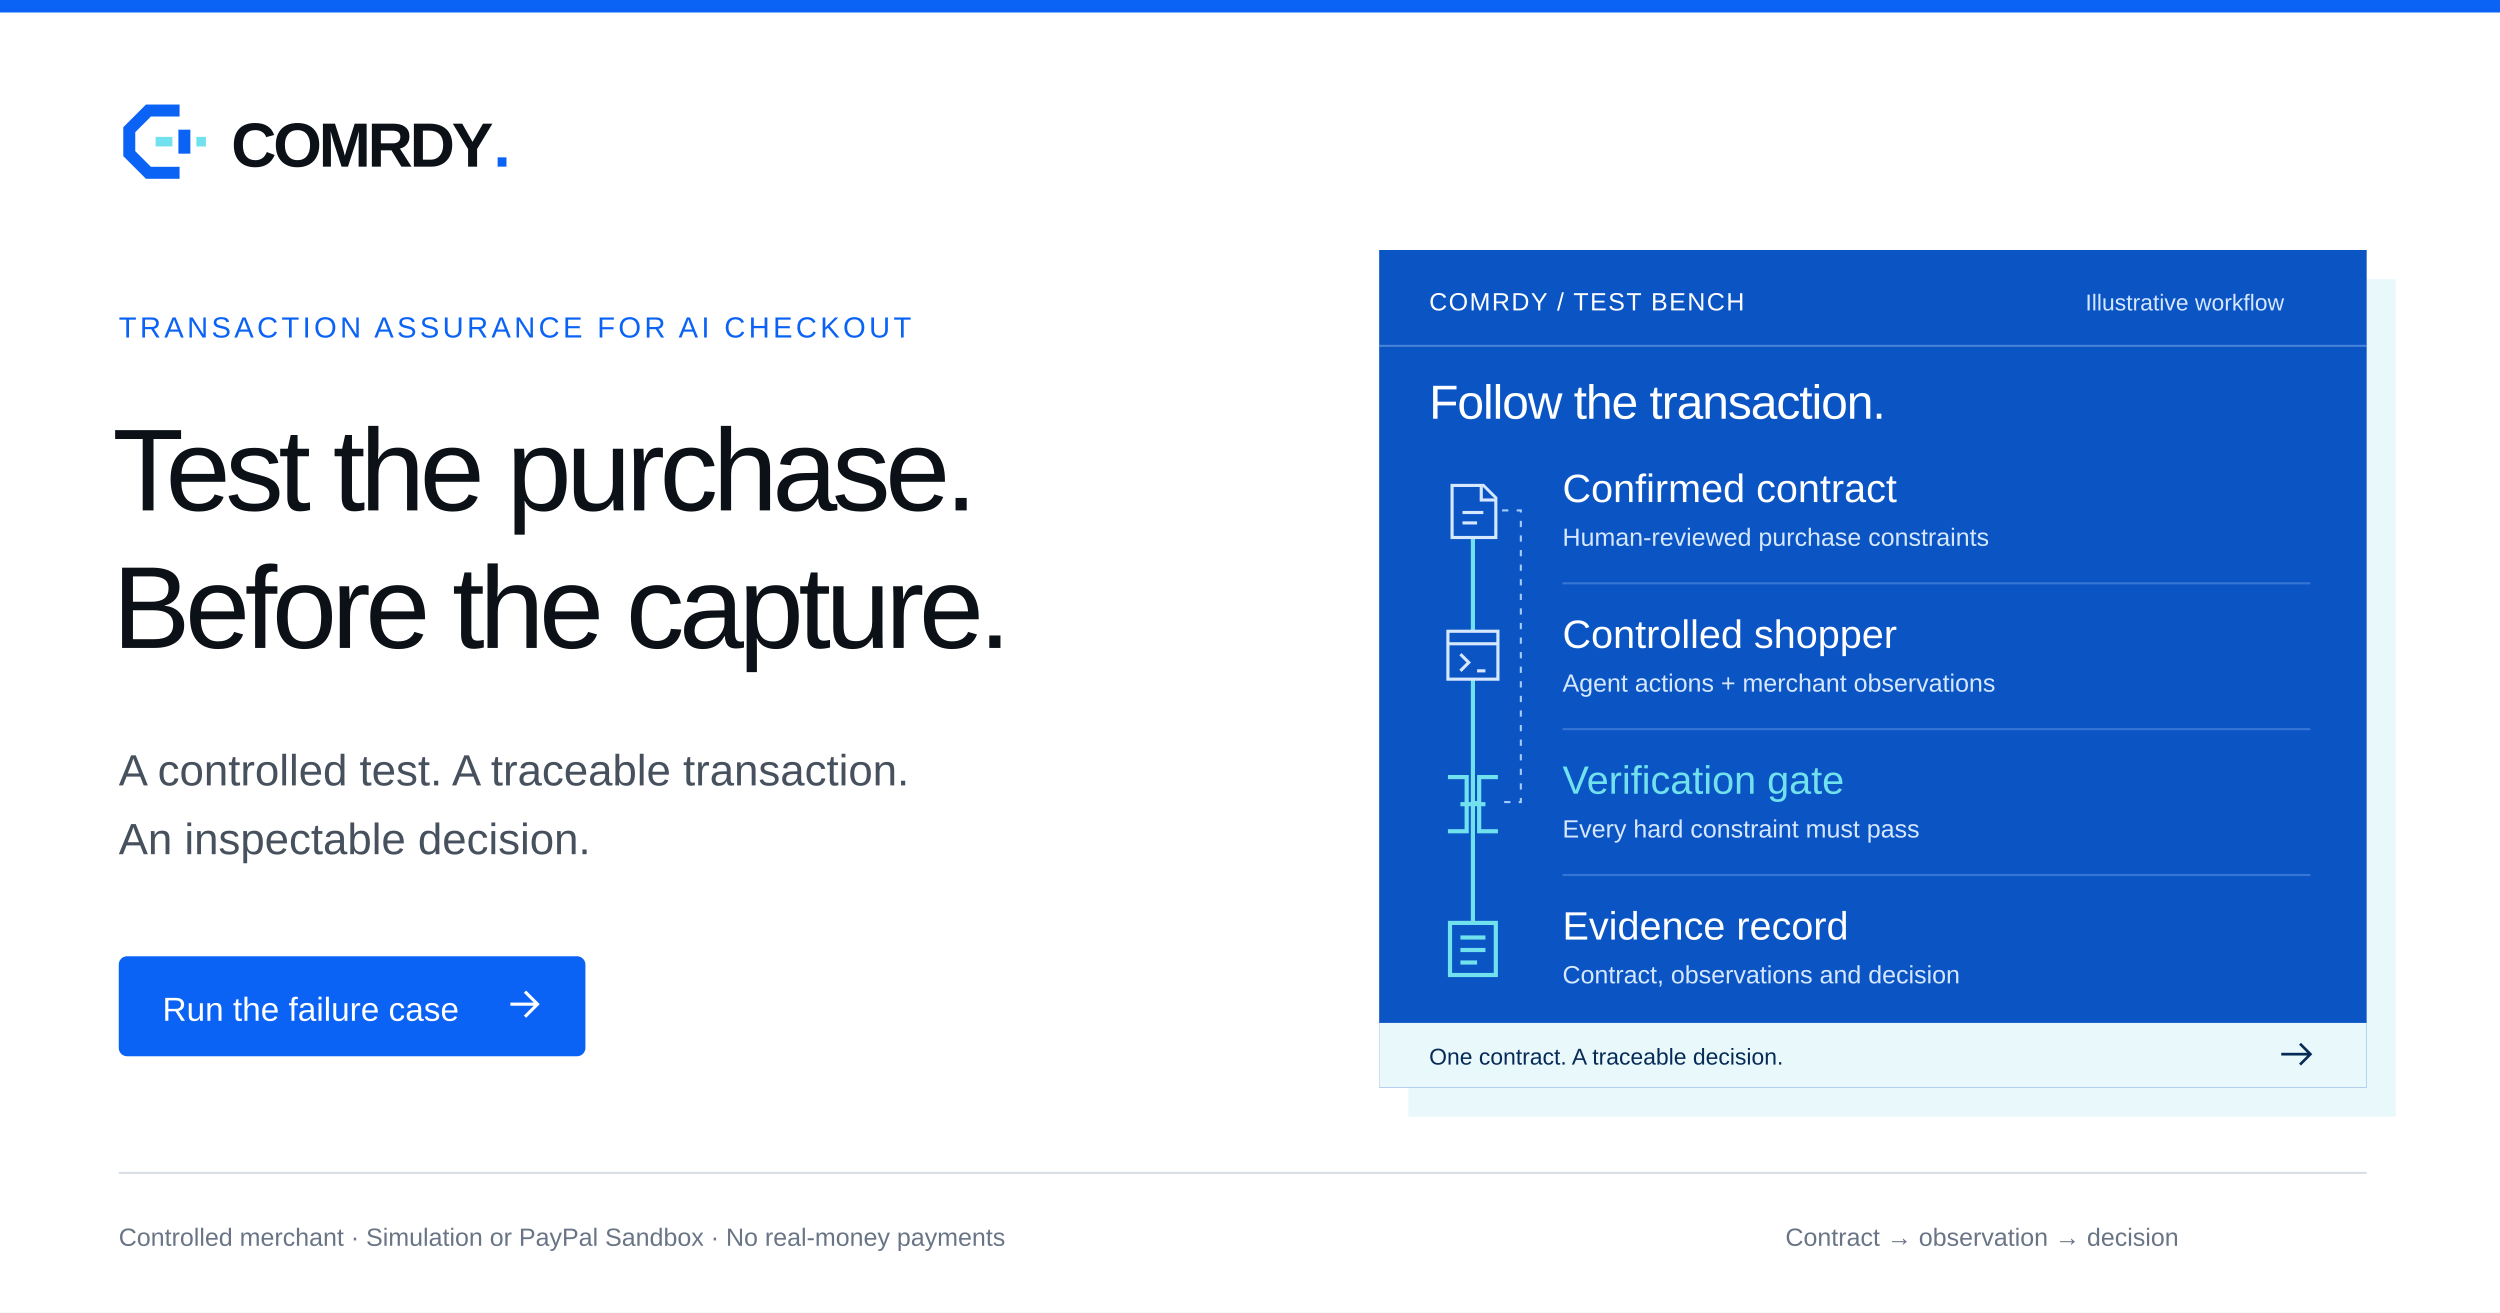
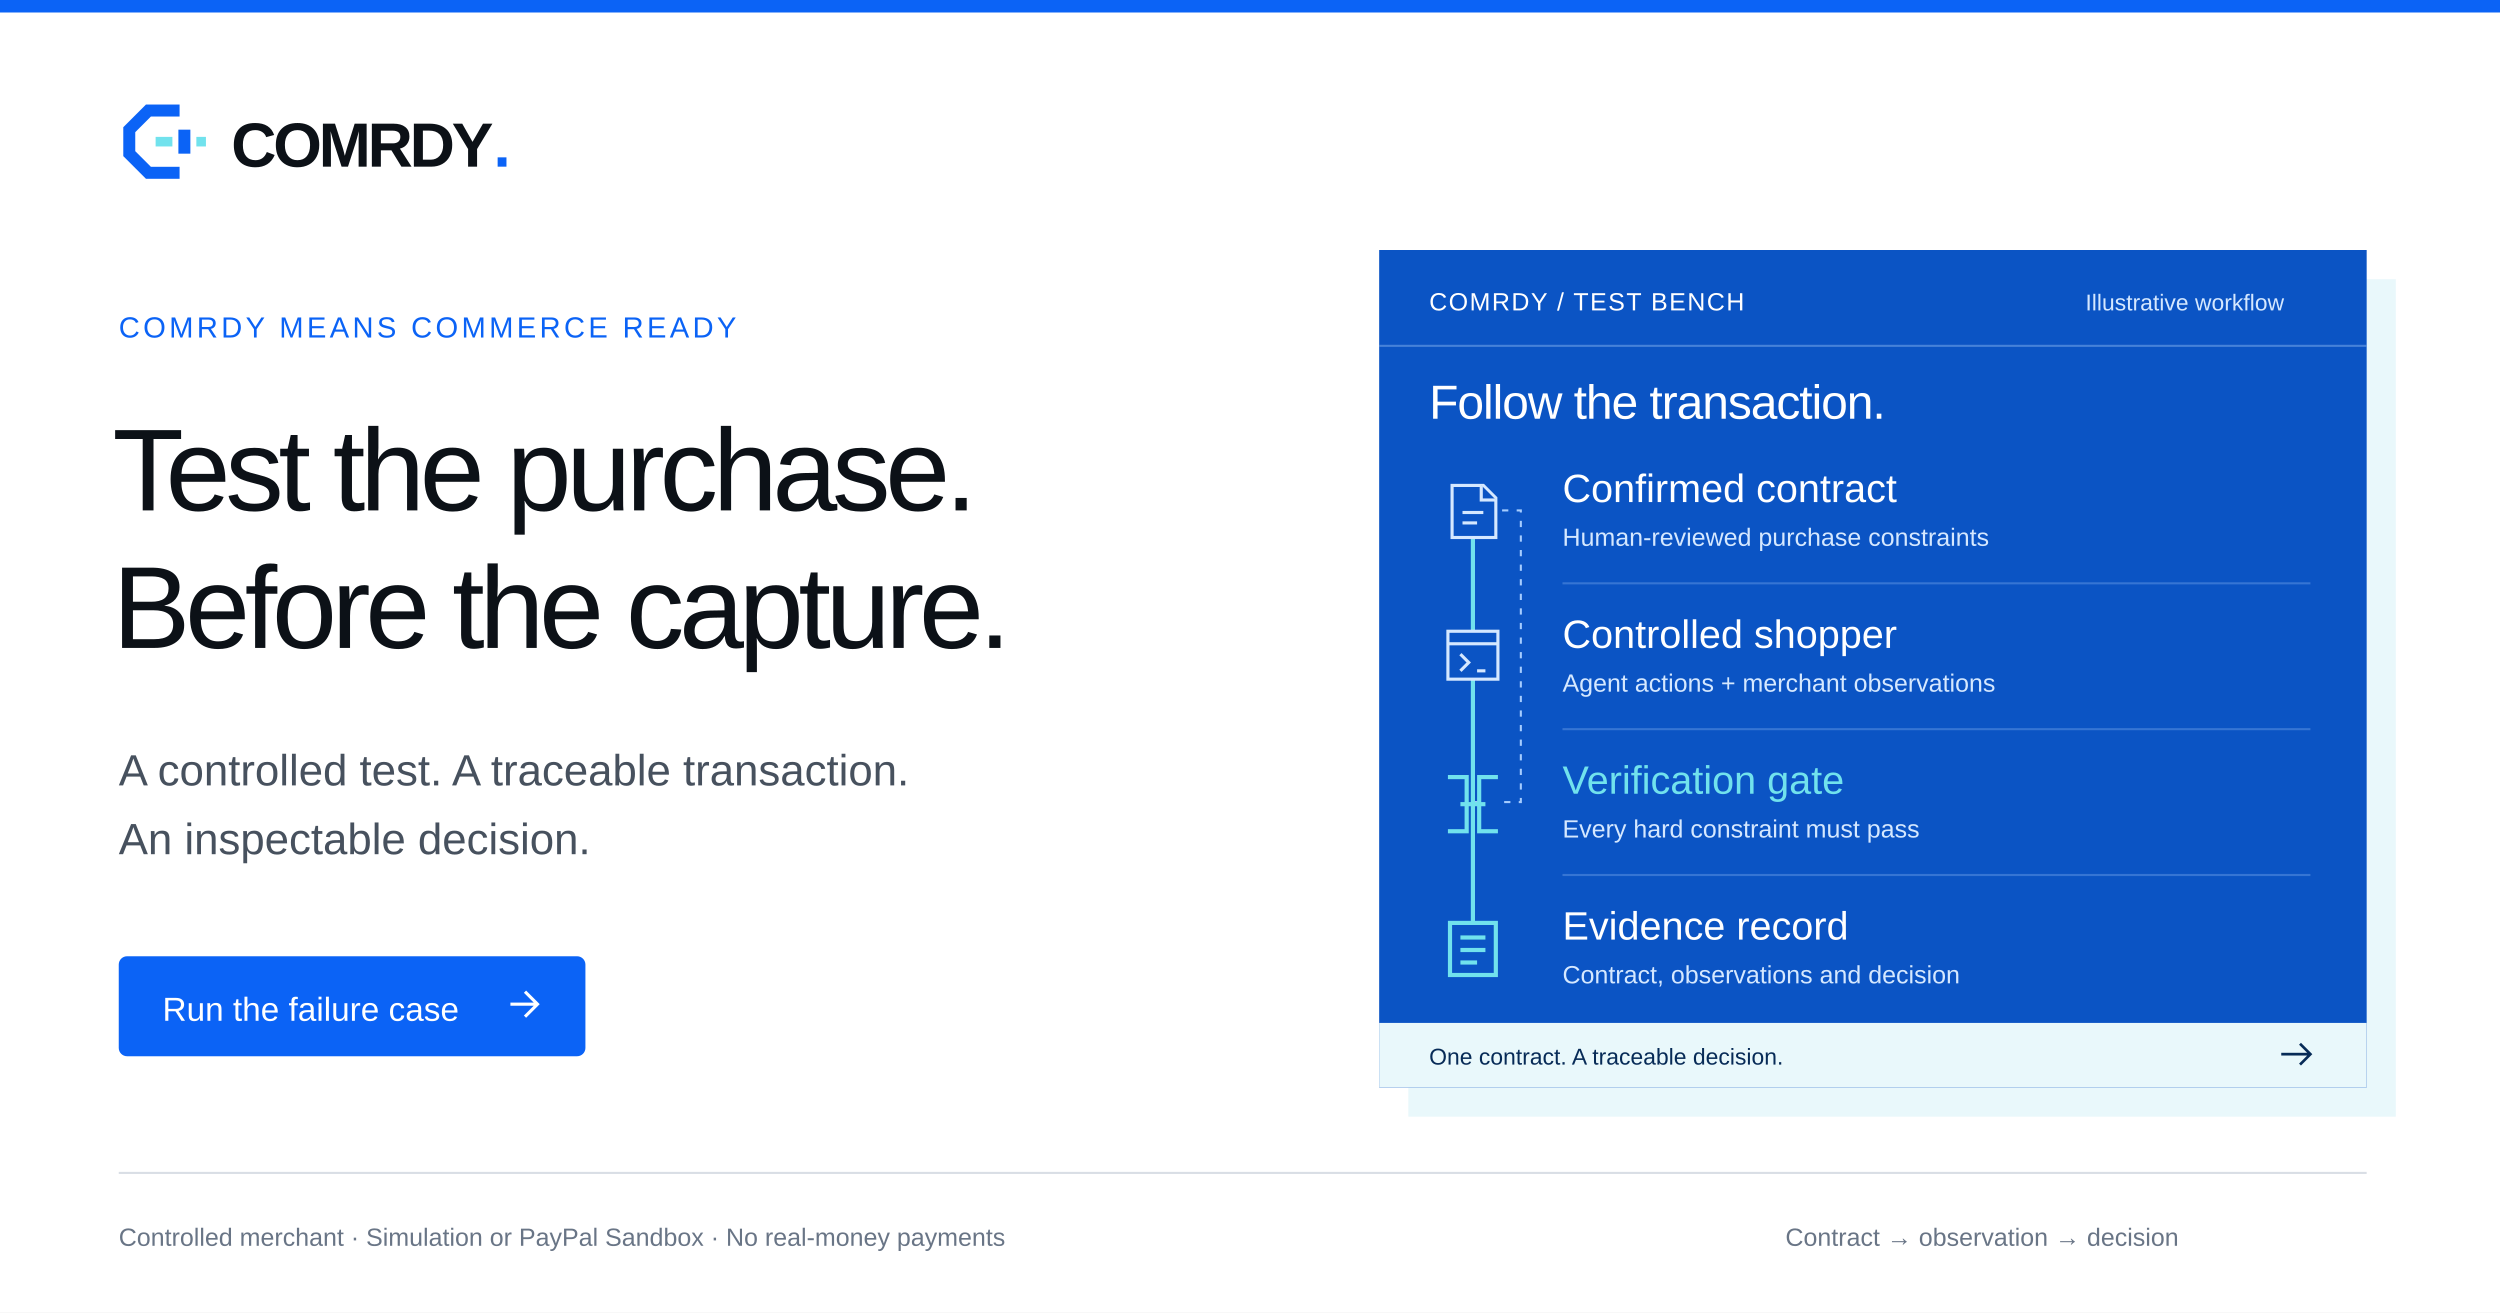
<svg xmlns="http://www.w3.org/2000/svg" width="1200" height="630" viewBox="0 0 1200 630" fill="none">
  <rect width="1200" height="630" fill="#fff" />
  <path d="M0 0H1200" stroke="#0b63f6" stroke-width="12" />
  <g transform="translate(54 45) scale(1.15)">
    <path d="M28 7H15L7 15V25L15 33H28M30 15V25" stroke="#0b63f6" stroke-width="5" />
    <path d="M18 20H25M35 20H39" stroke="#71e2ed" stroke-width="4" />
  </g>
  <g font-family="Arial, Helvetica, sans-serif">
    <text x="111" y="80" fill="#0c1117" font-size="30" font-weight="700" letter-spacing="-1.5">COMRDY<tspan fill="#0b63f6">.</tspan>
    </text>
-     <text x="57" y="162" fill="#0b63f6" font-size="14" letter-spacing="1.6">TRANSACTION ASSURANCE FOR AI CHECKOUT</text>
+     <text x="57" y="162" fill="#0b63f6" font-size="14" letter-spacing="1.6">COMRDY MEANS COMMERCE READY</text>
    <text x="54" y="245" fill="#0c1117" font-size="56" letter-spacing="-2.5">Test the purchase.</text>
    <text x="54" y="311" fill="#0c1117" font-size="56" letter-spacing="-2.5">Before the capture.</text>
    <text x="57" y="377" fill="#47515e" font-size="21">A controlled test. A traceable transaction.</text>
    <text x="57" y="410" fill="#47515e" font-size="21">An inspectable decision.</text>
    <rect x="57" y="459" width="224" height="48" rx="4" fill="#0b63f6" />
    <text x="78" y="490" fill="#fff" font-size="16">Run the failure case</text>
    <path d="M245 482H258M252 476L258 482L252 488" stroke="#fff" stroke-width="1.5" />
    <rect x="676" y="134" width="474" height="402" fill="#e9f8fb" />
    <rect x="662" y="120" width="474" height="402" fill="#0b54c4" />
    <path d="M662 166H1136" stroke="#76a7eb" stroke-opacity=".55" />
    <text x="686" y="149" fill="#fff" font-size="12" letter-spacing=".7">COMRDY / TEST BENCH</text>
    <text x="1001" y="149" fill="#d5e8ff" font-size="11">Illustrative workflow</text>
    <text x="686" y="201" fill="#fff" font-size="23" letter-spacing="-.5">Follow the transaction.</text>
    <path d="M707 245V455" stroke="#71e2ed" stroke-width="2" />
    <path d="M707 245H730V385H707" stroke="#a6cdff" stroke-dasharray="3 4" />
    <g stroke="#d5e8ff" stroke-width="1.5" fill="#0b54c4">
      <path d="M697 233H712L718 239V258H697Z" />
      <path d="M711 233V240H718M702 246H712M702 251H709" />
      <path d="M695 303H719V326H695Z" />
      <path d="M695 309H719M701 314L705 318L701 322M709 322H713" />
    </g>
    <g stroke="#71e2ed" stroke-width="2" fill="#0b54c4">
      <path d="M695 373H704V399H695M719 373H710V399H719M701 386H713" />
      <path d="M696 443H718V468H696Z" />
      <path d="M701 450H713M701 456H713M701 462H709" />
    </g>
    <text x="750" y="241" fill="#fff" font-size="19">Confirmed contract</text>
    <text x="750" y="262" fill="#d5e8ff" font-size="12">Human-reviewed purchase constraints</text>
    <path d="M750 280H1109" stroke="#76a7eb" stroke-opacity=".4" />
    <text x="750" y="311" fill="#fff" font-size="19">Controlled shopper</text>
    <text x="750" y="332" fill="#d5e8ff" font-size="12">Agent actions + merchant observations</text>
    <path d="M750 350H1109" stroke="#76a7eb" stroke-opacity=".4" />
    <text x="750" y="381" fill="#71e2ed" font-size="19">Verification gate</text>
    <text x="750" y="402" fill="#d5e8ff" font-size="12">Every hard constraint must pass</text>
    <path d="M750 420H1109" stroke="#76a7eb" stroke-opacity=".4" />
    <text x="750" y="451" fill="#fff" font-size="19">Evidence record</text>
    <text x="750" y="472" fill="#d5e8ff" font-size="12">Contract, observations and decision</text>
    <rect x="662" y="491" width="474" height="31" fill="#e9f8fb" />
    <text x="686" y="511" fill="#072b57" font-size="11">One contract. A traceable decision.</text>
    <path d="M1095 506H1109M1104 501L1109 506L1104 511" stroke="#072b57" stroke-width="1.3" />
    <path d="M57 563H1136" stroke="#d9dee5" />
    <text x="57" y="598" fill="#697586" font-size="12">Controlled merchant · Simulation or PayPal Sandbox · No real-money payments</text>
    <text x="857" y="598" fill="#697586" font-size="12">Contract → observation → decision</text>
  </g>
</svg>
